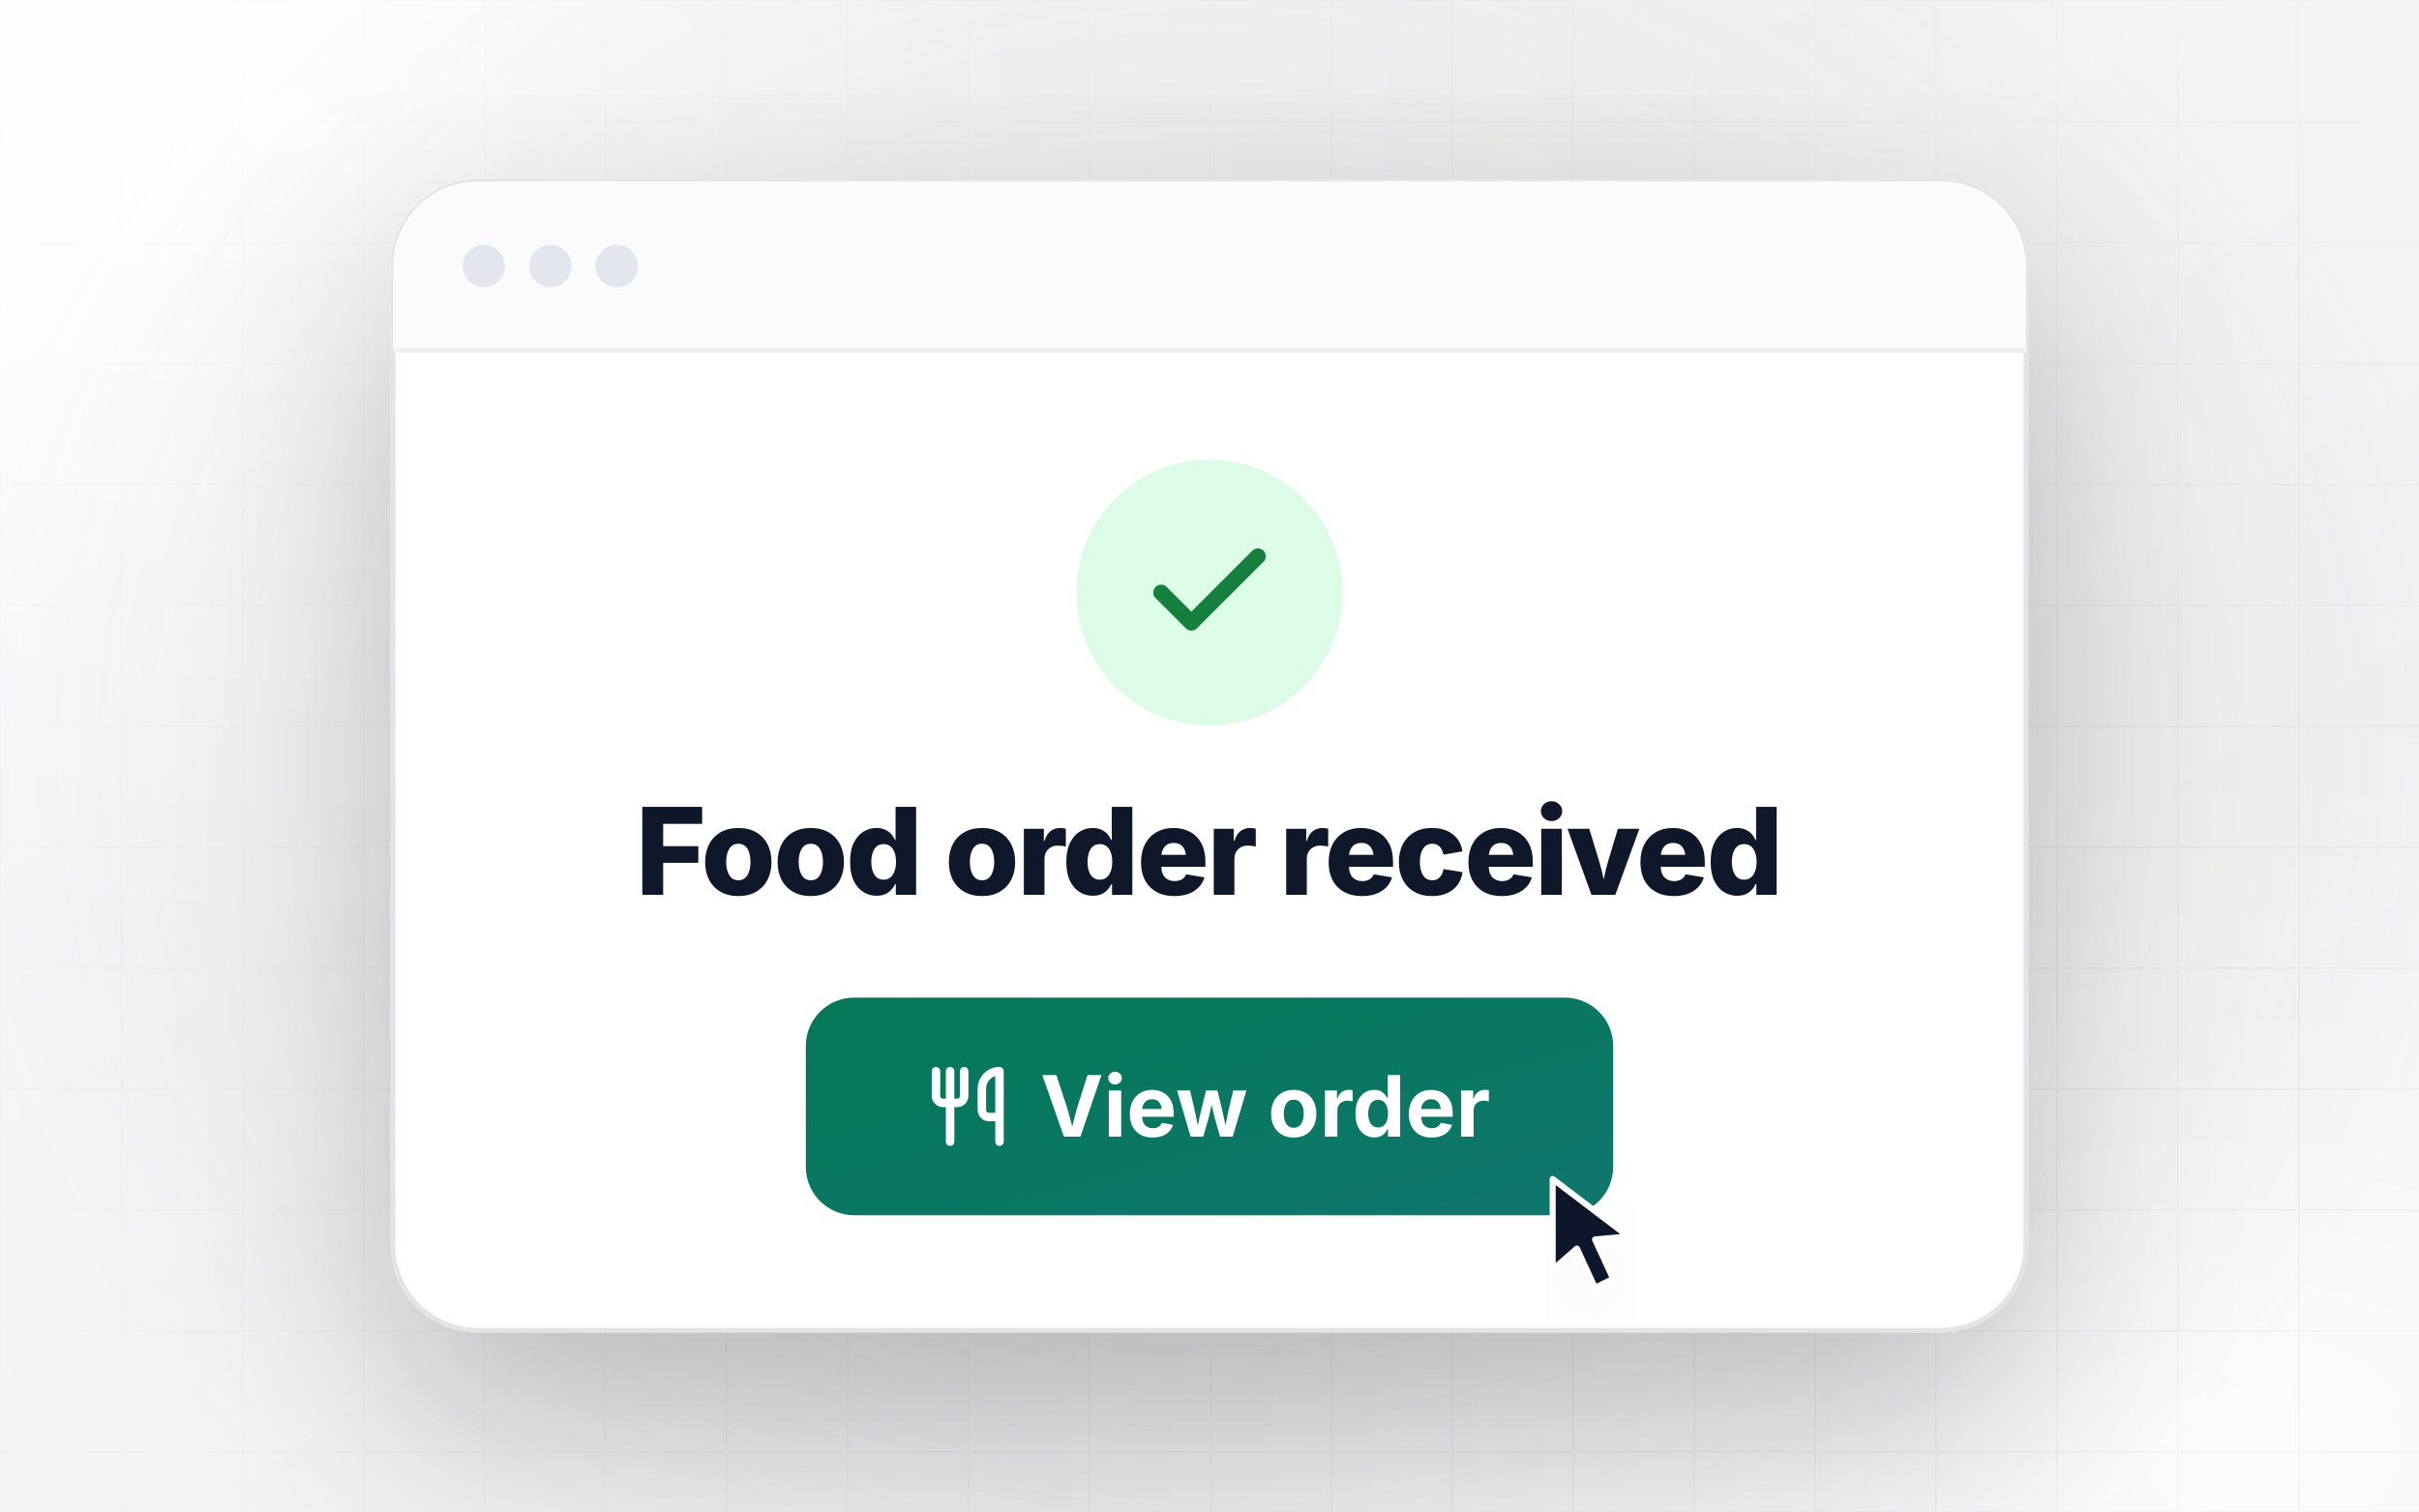
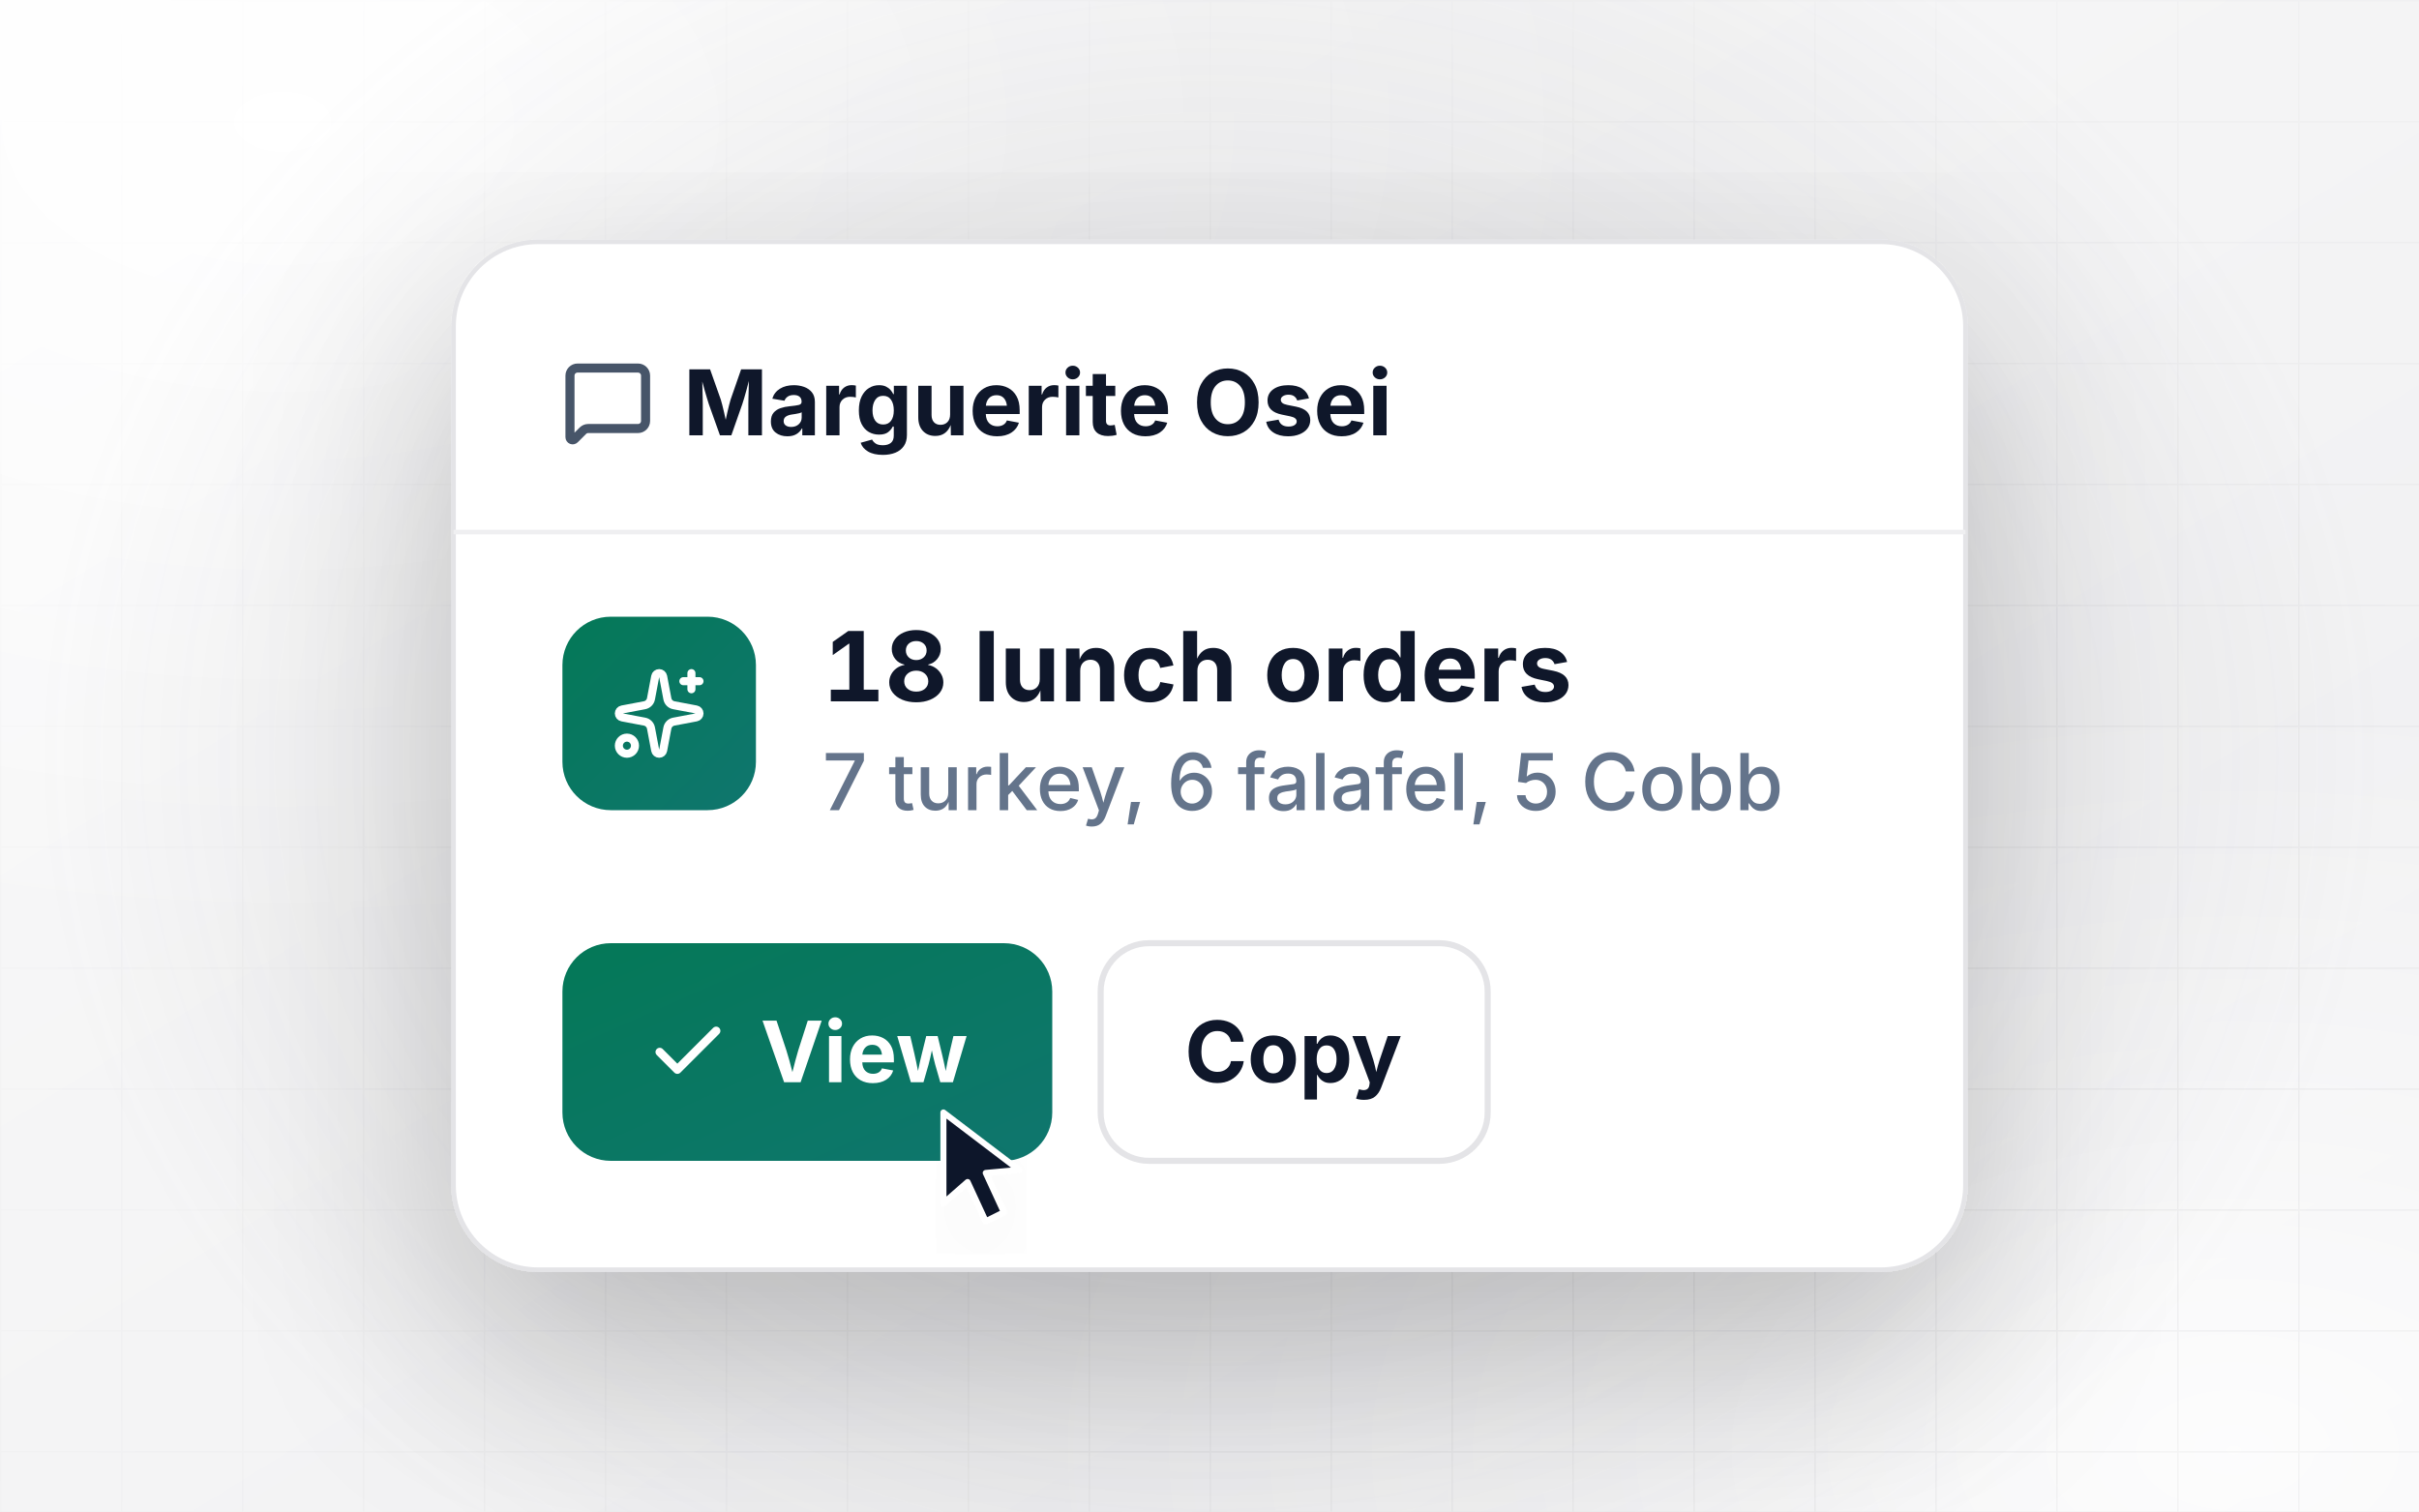
<svg xmlns="http://www.w3.org/2000/svg" xmlns:xlink="http://www.w3.org/1999/xlink" viewBox="0 0 800 500" width="800" height="500" role="img">
  <defs>
    <linearGradient id="bg" x1="0" y1="0" x2="1" y2="1">
      <stop offset="0" stop-color="#FAFAFA" />
      <stop offset="1" stop-color="#EEEEF0" />
    </linearGradient>
    <radialGradient id="glowA" cx="0.12" cy="0.08" r="0.55">
      <stop offset="0" stop-color="#FFFFFF" stop-opacity="0.95" />
      <stop offset="1" stop-color="#FFFFFF" stop-opacity="0" />
    </radialGradient>
    <radialGradient id="glowB" cx="0.92" cy="0.96" r="0.5">
      <stop offset="0" stop-color="#FFFFFF" stop-opacity="0.85" />
      <stop offset="1" stop-color="#FFFFFF" stop-opacity="0" />
    </radialGradient>
    <linearGradient id="gAcc" x1="0" y1="0" x2="1" y2="1">
      <stop offset="0" stop-color="#047857" />
      <stop offset="1" stop-color="#0F766E" />
    </linearGradient>
    <linearGradient id="gStroke" x1="0" y1="0" x2="1" y2="0">
      <stop offset="0" stop-color="#6EE7B7" />
      <stop offset="1" stop-color="#5EEAD4" />
    </linearGradient>
    <pattern id="grid" width="40" height="40" patternUnits="userSpaceOnUse">
      <path d="M40 0H0V40" fill="none" stroke="#52525B" stroke-opacity="0.07" stroke-width="1" />
    </pattern>
    <radialGradient id="fade" cx="0.5" cy="0.45" r="0.65">
      <stop offset="0" stop-color="#fff" stop-opacity="1" />
      <stop offset="1" stop-color="#fff" stop-opacity="0" />
    </radialGradient>
    <mask id="gridMask">
      <rect width="1200" height="800" fill="url(#fade)" />
    </mask>
    <filter id="e1" x="-10%" y="-10%" width="120%" height="140%">
      <feDropShadow dx="0" dy="1" stdDeviation="1.2" flood-color="#0F172A" flood-opacity="0.07" />
      <feDropShadow dx="0" dy="12" stdDeviation="18" flood-color="#18181B" flood-opacity="0.08" />
    </filter>
    <filter id="e2" x="-15%" y="-15%" width="130%" height="160%">
      <feDropShadow dx="0" dy="2" stdDeviation="3" flood-color="#0F172A" flood-opacity="0.10" />
      <feDropShadow dx="0" dy="28" stdDeviation="34" flood-color="#18181B" flood-opacity="0.20" />
    </filter>
    <radialGradient id="spot" cx="0.5" cy="0.5" r="0.5">
      <stop offset="0" stop-color="#71717A" stop-opacity="0.24" />
      <stop offset="1" stop-color="#71717A" stop-opacity="0" />
    </radialGradient>
-     <path id="g800_F" d="M116 0V1490H1129V1202H469V824H1064V542H469V0Z" />
-     <path id="g800_o" d="M634 -21Q459 -21 333.0 51.5Q207 124 139.5 253.5Q72 383 72 555Q72 727 139.5 857.0Q207 987 333.0 1059.5Q459 1132 634 1132Q809 1132 934.5 1059.5Q1060 987 1127.5 857.0Q1195 727 1195 555Q1195 383 1127.5 253.5Q1060 124 934.5 51.5Q809 -21 634 -21ZM634 246Q734 246 787.0 331.5Q840 417 840 557Q840 697 787.0 781.0Q734 865 634 865Q534 865 481.0 781.0Q428 697 428 557Q428 417 481.0 331.5Q534 246 634 246Z" />
-     <path id="g800_d" d="M520 -16Q396 -16 294.0 48.5Q192 113 132.0 240.5Q72 368 72 558Q72 754 134.5 881.0Q197 1008 298.5 1070.0Q400 1132 517 1132Q606 1132 669.0 1101.5Q732 1071 772.5 1023.5Q813 976 834 926H842V1490H1190V0H846V181H834Q801 105 724.5 44.5Q648 -16 520 -16ZM639 256Q738 256 794.0 338.5Q850 421 850 558Q850 697 794.5 778.0Q739 859 639 859Q538 859 484.5 776.5Q431 694 431 558Q431 422 484.5 339.0Q538 256 639 256Z" />
-     <path id="g800_r" d="M115 0V1118H454V914H466Q496 1024 565.5 1078.0Q635 1132 727 1132Q778 1132 826 1120V816Q801 825 760.5 829.5Q720 834 688 834Q591 834 527.5 772.0Q464 710 464 610V0Z" />
-     <path id="g800_e" d="M636 -21Q373 -21 222.5 132.5Q72 286 72 555Q72 727 139.5 857.0Q207 987 331.0 1059.5Q455 1132 623 1132Q780 1132 901.5 1066.5Q1023 1001 1092.5 873.5Q1162 746 1162 562V474H415Q420 353 481.5 292.5Q543 232 642 232Q712 232 763.0 261.5Q814 291 835 347L1146 296Q1104 151 971.5 65.0Q839 -21 636 -21ZM417 677H831Q821 772 769.0 825.5Q717 879 626 879Q534 879 480.5 824.5Q427 770 417 677Z" />
-     <path id="g800_c" d="M634 -21Q459 -21 333.0 51.5Q207 124 139.5 253.5Q72 383 72 555Q72 727 139.5 857.0Q207 987 333.0 1059.5Q459 1132 634 1132Q848 1132 985.5 1025.0Q1123 918 1149 735L827 681Q810 769 762.5 817.0Q715 865 638 865Q538 865 483.0 783.5Q428 702 428 557Q428 413 483.0 329.5Q538 246 638 246Q715 246 763.5 296.0Q812 346 828 436L1150 384Q1124 196 987.0 87.5Q850 -21 634 -21Z" />
-     <path id="g800_i" d="M115 0V1118H464V0ZM289 1249Q215 1249 162.0 1298.0Q109 1347 109 1417Q109 1487 162.0 1536.0Q215 1585 289 1585Q364 1585 417.0 1536.0Q470 1487 470 1417Q470 1347 417.0 1298.0Q364 1249 289 1249Z" />
-     <path id="g800_v" d="M427 0 22 1118H390L557 571Q580 496 598.5 419.0Q617 342 635 261Q651 342 669.0 418.5Q687 495 710 571L874 1118H1238L831 0Z" />
+     <path id="g700_M" d="M135 0V1490H603L845 806Q860 759 879.0 683.0Q898 607 918.5 519.5Q939 432 956 351Q973 431 993.0 518.5Q1013 606 1032.0 682.0Q1051 758 1066 806L1304 1490H1774V0H1467V703Q1467 759 1469.5 846.0Q1472 933 1474.5 1033.0Q1477 1133 1478 1227Q1453 1127 1425.5 1026.0Q1398 925 1373.0 840.5Q1348 756 1330 703L1083 0H826L575 703Q558 754 533.5 836.0Q509 918 481.0 1016.5Q453 1115 427 1215Q429 1125 431.5 1027.5Q434 930 436.0 844.5Q438 759 438 703V0Z" />
+     <path id="g700_a" d="M440 -22Q280 -22 174.0 62.5Q68 147 68 313Q68 438 128.0 509.0Q188 580 284.0 613.0Q380 646 490 656Q634 670 697.5 685.5Q761 701 761 756V761Q761 832 715.5 871.0Q670 910 586 910Q499 910 446.0 872.5Q393 835 375 781L100 827Q143 972 271.5 1052.0Q400 1132 587 1132Q707 1132 815.5 1094.0Q924 1056 992.5 972.5Q1061 889 1061 753V0H777V155H767Q726 77 645.0 27.5Q564 -22 440 -22ZM525 189Q630 189 696.5 250.0Q763 311 763 400V521Q745 508 704.5 498.5Q664 489 619.0 481.5Q574 474 541 470Q458 458 407.0 423.0Q356 388 356 321Q356 256 403.5 222.5Q451 189 525 189Z" />
+     <path id="g700_r" d="M128 0V1118H418V923H430Q461 1026 533.5 1079.5Q606 1133 700 1133Q751 1133 797 1123V855Q777 861 738.5 865.5Q700 870 667 870Q563 870 495.5 805.0Q428 740 428 636V0Z" />
+     <path id="g700_g" d="M625 -442Q415 -442 287.0 -365.0Q159 -288 122 -168L380 -96Q401 -143 457.5 -183.5Q514 -224 623 -224Q737 -224 803.0 -171.5Q869 -119 869 -8V198H846Q815 130 743.5 73.0Q672 16 536 16Q410 16 307.0 75.0Q204 134 142.5 255.0Q81 376 81 561Q81 750 143.5 877.0Q206 1004 309.5 1068.0Q413 1132 537 1132Q631 1132 695.0 1100.0Q759 1068 798.5 1021.0Q838 974 858 930H871V1118H1166V9Q1166 -142 1096.5 -242.5Q1027 -343 904.5 -392.5Q782 -442 625 -442ZM630 244Q745 244 807.5 328.5Q870 413 870 563Q870 712 808.0 802.0Q746 892 630 892Q512 892 450.5 799.5Q389 707 389 563Q389 416 451.0 330.0Q513 244 630 244Z" />
+     <path id="g700_u" d="M513 -14Q339 -14 233.5 98.0Q128 210 128 407V1118H428V459Q428 355 482.0 296.0Q536 237 630 237Q726 237 786.5 298.5Q847 360 847 471V1118H1148V0H864L860 232Q813 113 726.5 49.5Q640 -14 513 -14Z" />
+     <path id="g700_e" d="M633 -22Q462 -22 338.0 48.0Q214 118 147.5 247.0Q81 376 81 553Q81 726 147.5 856.0Q214 986 334.5 1059.0Q455 1132 618 1132Q764 1132 883.0 1070.0Q1002 1008 1072.5 882.0Q1143 756 1143 565V481H378Q383 344 454.0 274.0Q525 204 638 204Q717 204 773.5 237.5Q830 271 854 336L1126 285Q1085 146 956.5 62.0Q828 -22 633 -22ZM380 669H854Q843 778 784.0 842.0Q725 906 621 906Q513 906 451.0 839.5Q389 773 380 669Z" />
+     <path id="g700_i" d="M128 0V1118H428V0ZM278 1264Q210 1264 162.0 1309.0Q114 1354 114 1418Q114 1482 162.0 1527.0Q210 1572 278 1572Q346 1572 394.5 1527.0Q443 1482 443 1418Q443 1354 394.5 1309.0Q346 1264 278 1264Z" />
+     <path id="g700_t" d="M683 1118V889H474V327Q474 223 576 223Q593 223 623.5 227.5Q654 232 671 236L714 11Q664 -4 614.5 -10.0Q565 -16 520 -16Q352 -16 263.0 65.5Q174 147 174 301V889H20V1118H174V1384H474V1118Z" />
+     <path id="g700_O" d="M789 -20Q592 -20 434.5 70.0Q277 160 185.5 331.0Q94 502 94 744Q94 987 185.5 1158.5Q277 1330 434.5 1420.0Q592 1510 789 1510Q987 1510 1144.0 1420.0Q1301 1330 1392.5 1158.5Q1484 987 1484 744Q1484 501 1392.5 330.5Q1301 160 1144.0 70.0Q987 -20 789 -20ZM789 251Q963 251 1068.5 377.5Q1174 504 1174 744Q1174 985 1068.5 1112.0Q963 1239 789 1239Q616 1239 510.0 1111.5Q404 984 404 744Q404 505 510.0 378.0Q616 251 789 251Z" />
+     <path id="g700_s" d="M572 -22Q370 -22 238.5 64.0Q107 150 78 306L357 354Q400 198 581 198Q667 198 716.5 230.5Q766 263 766 313Q766 398 622 428L429 468Q107 534 107 785Q107 946 236.0 1039.0Q365 1132 577 1132Q776 1132 894.0 1051.0Q1012 970 1043 834L777 787Q759 844 711.0 880.5Q663 917 581 917Q507 917 457.0 885.5Q407 854 407 804Q407 762 439.5 732.5Q472 703 551 687L752 647Q1072 582 1072 345Q1072 235 1008.0 152.5Q944 70 831.0 24.0Q718 -22 572 -22Z" />
+     <path id="g700_one_tf" d="M177 0V247H569V1221H559L218 980V1259L547 1490H874V247H1184V0Z" />
+     <path id="g700_eight_tf" d="M661 -20Q494 -20 365.0 34.5Q236 89 162.5 184.0Q89 279 89 400Q89 493 131.0 571.5Q173 650 246.0 702.5Q319 755 410 770V779Q291 804 217.0 896.0Q143 988 143 1110Q143 1225 210.0 1315.5Q277 1406 394.0 1458.0Q511 1510 661 1510Q810 1510 927.5 1458.0Q1045 1406 1112.5 1315.5Q1180 1225 1180 1110Q1180 988 1105.0 896.0Q1030 804 914 779V770Q1003 755 1075.5 702.5Q1148 650 1191.5 571.5Q1235 493 1235 400Q1235 279 1161.0 184.0Q1087 89 957.5 34.5Q828 -20 661 -20ZM661 206Q775 206 845.5 266.5Q916 327 916 424Q916 523 843.5 586.5Q771 650 661 650Q550 650 478.0 586.5Q406 523 406 424Q406 328 476.0 267.0Q546 206 661 206ZM661 874Q756 874 818.5 931.0Q881 988 881 1077Q881 1166 819.5 1221.5Q758 1277 661 1277Q564 1277 502.5 1222.0Q441 1167 441 1077Q441 988 503.0 931.0Q565 874 661 874Z" />
+     <path id="g700_l" d="M428 1490V0H128V1490Z" />
+     <path id="g700_n" d="M428 647V0H128V1118H411L415 887Q462 1004 548.0 1068.0Q634 1132 763 1132Q937 1132 1042.0 1020.0Q1147 908 1147 711V0H847V659Q847 763 793.5 822.0Q740 881 645 881Q549 881 488.5 819.5Q428 758 428 647Z" />
+     <path id="g700_c" d="M628 -22Q459 -22 336.5 50.5Q214 123 147.5 252.5Q81 382 81 554Q81 727 147.5 857.0Q214 987 336.5 1059.5Q459 1132 628 1132Q827 1132 960.0 1032.5Q1093 933 1125 760L846 708Q827 795 772.5 845.5Q718 896 631 896Q511 896 449.0 801.5Q387 707 387 555Q387 405 449.0 309.5Q511 214 631 214Q718 214 774.0 266.5Q830 319 848 409L1127 358Q1095 181 962.0 79.5Q829 -22 628 -22Z" />
+     <path id="g700_h" d="M428 647V0H128V1490H422V904Q471 1013 555.0 1072.5Q639 1132 763 1132Q937 1132 1042.5 1020.0Q1148 908 1148 711V0H847V659Q847 763 793.5 822.0Q740 881 645 881Q549 881 488.5 819.5Q428 758 428 647Z" />
+     <path id="g700_o" d="M628 -22Q460 -22 337.0 50.5Q214 123 147.5 252.5Q81 382 81 554Q81 727 147.5 857.0Q214 987 337.0 1059.5Q460 1132 628 1132Q796 1132 919.0 1059.5Q1042 987 1108.5 857.0Q1175 727 1175 554Q1175 382 1108.5 252.5Q1042 123 919.0 50.5Q796 -22 628 -22ZM628 214Q748 214 809.0 311.0Q870 408 870 555Q870 703 809.0 799.5Q748 896 628 896Q508 896 447.5 799.5Q387 703 387 555Q387 408 447.5 311.0Q508 214 628 214Z" />
+     <path id="g700_d" d="M537 -19Q408 -19 305.0 47.5Q202 114 141.5 242.5Q81 371 81 557Q81 748 143.0 876.0Q205 1004 308.0 1068.0Q411 1132 535 1132Q630 1132 693.0 1100.0Q756 1068 794.5 1021.0Q833 974 853 930H863V1490H1163V0H868V179H853Q832 134 793.0 88.5Q754 43 691.0 12.0Q628 -19 537 -19ZM629 222Q743 222 806.0 314.0Q869 406 869 558Q869 710 806.5 801.0Q744 892 629 892Q511 892 450.0 798.5Q389 705 389 558Q389 410 450.5 316.0Q512 222 629 222Z" />
+     <path id="g500_seven" d="M192 0 840 1283V1295H90V1490H1079V1287L431 0Z" />
+     <path id="g500_t" d="M626 1118V939H403V302Q403 235 431.5 203.5Q460 172 525 172Q543 172 570.5 176.0Q598 180 618 184L657 8Q622 -4 581.5 -9.5Q541 -15 503 -15Q351 -15 267.0 63.5Q183 142 183 284V939H20V1118H183V1384H403V1118Z" />
+     <path id="g500_u" d="M529 -14Q358 -14 253.0 93.5Q148 201 148 408V1118H368V435Q368 314 431.5 246.0Q495 178 604 178Q716 178 790.0 250.5Q864 323 864 456V1118H1085V0H874L873 217Q820 95 732.5 40.5Q645 -14 529 -14Z" />
+     <path id="g500_r" d="M148 0V1118H361V938H373Q403 1029 480.5 1081.5Q558 1134 656 1134Q677 1134 704.5 1132.0Q732 1130 749 1128V918Q737 921 703.0 925.5Q669 930 634 930Q519 930 443.5 859.5Q368 789 368 679V0Z" />
+     <path id="g500_k" d="M148 0V1490H368V646H388L829 1118H1093L643 636L1124 0H852L475 501L368 394V0Z" />
+     <path id="g500_e" d="M630 -23Q465 -23 345.0 48.0Q225 119 160.5 248.0Q96 377 96 551Q96 723 159.5 854.0Q223 985 339.0 1058.5Q455 1132 611 1132Q738 1132 852.5 1075.5Q967 1019 1038.5 895.5Q1110 772 1110 570V492H317Q323 330 409.0 244.5Q495 159 632 159Q724 159 790.5 199.0Q857 239 886 317L1093 268Q1053 137 931.0 57.0Q809 -23 630 -23ZM318 656H892Q880 788 809.5 869.0Q739 950 612 950Q480 950 403.5 863.5Q327 777 318 656Z" />
+     <path id="g500_y" d="M133 -402 187 -223 212 -229Q297 -252 356.5 -223.5Q416 -195 447 -87L471 -5L46 1118H284L505 483Q530 409 549.0 337.0Q568 265 586 193Q605 265 625.0 337.5Q645 410 671 483L896 1118H1132L646 -155Q595 -289 508.5 -357.5Q422 -426 287 -426Q235 -426 194.5 -418.5Q154 -411 133 -402Z" />
+     <path id="g500_comma" d="M125 -371 213 214H450L285 -371Z" />
+     <path id="g500_six" d="M659 -20Q559 -20 461.5 15.5Q364 51 285.5 132.5Q207 214 160.0 352.0Q113 490 113 695Q113 953 181.5 1135.5Q250 1318 377.0 1414.0Q504 1510 678 1510Q810 1510 913.5 1457.5Q1017 1405 1082.0 1313.0Q1147 1221 1164 1102H940Q918 1193 851.5 1251.5Q785 1310 678 1310Q514 1310 423.5 1168.5Q333 1027 333 774H344Q401 869 498.0 922.5Q595 976 713 976Q842 976 947.5 913.0Q1053 850 1115.5 739.5Q1178 629 1178 487Q1178 344 1113.0 229.0Q1048 114 931.5 47.0Q815 -20 659 -20ZM658 172Q742 172 809.5 213.5Q877 255 916.5 326.0Q956 397 956 484Q956 570 918.0 639.5Q880 709 813.5 750.0Q747 791 662 791Q577 791 509.0 748.0Q441 705 401.0 635.0Q361 565 361 482Q361 399 399.5 328.5Q438 258 505.0 215.0Q572 172 658 172Z" />
+     <path id="g500_f" d="M702 1118V939H452V0H232V939H20V1118H232V1246Q232 1350 278.5 1420.0Q325 1490 400.5 1525.0Q476 1560 565 1560Q631 1560 678.5 1549.5Q726 1539 749 1530L698 1352Q682 1356 658.0 1362.0Q634 1368 600 1368Q521 1368 486.5 1329.0Q452 1290 452 1216V1118Z" />
+     <path id="g500_a" d="M461 -25Q354 -25 268.5 14.5Q183 54 133.0 130.0Q83 206 83 316Q83 411 120.0 472.5Q157 534 219.0 569.5Q281 605 357.5 623.0Q434 641 513 650Q661 667 728.0 679.5Q795 692 795 751V757Q795 850 740.5 901.5Q686 953 581 953Q471 953 408.0 905.0Q345 857 322 800L115 854Q153 954 224.0 1015.0Q295 1076 386.5 1104.0Q478 1132 578 1132Q645 1132 721.0 1116.0Q797 1100 864.0 1058.5Q931 1017 973.0 940.0Q1015 863 1015 742V0H802V153H791Q758 87 677.5 31.0Q597 -25 461 -25ZM510 152Q599 152 663.0 187.5Q727 223 761.5 280.0Q796 337 796 403V546Q780 530 727.5 518.5Q675 507 617.0 499.0Q559 491 525 487Q432 474 365.5 436.5Q299 399 299 313Q299 233 358.5 192.5Q418 152 510 152Z" />
+     <path id="g500_l" d="M368 1490V0H148V1490Z" />
+     <path id="g500_five" d="M607 -20Q468 -20 359.0 33.0Q250 86 185.5 179.0Q121 272 116 390H338Q346 294 423.0 233.0Q500 172 607 172Q734 172 816.5 258.0Q899 344 899 478Q899 568 860.0 639.0Q821 710 753.0 750.5Q685 791 597 791Q529 791 461.0 767.5Q393 744 352 707L142 737L225 1490H1048V1295H416L369 879H377Q421 923 493.5 950.5Q566 978 650 978Q786 978 892.5 914.0Q999 850 1060.5 738.0Q1122 626 1122 482Q1122 337 1056.0 223.5Q990 110 873.5 45.0Q757 -20 607 -20Z" />
+     <path id="g500_C" d="M784 -20Q590 -20 438.5 72.0Q287 164 200.0 335.0Q113 506 113 744Q113 983 200.5 1154.5Q288 1326 439.5 1418.0Q591 1510 784 1510Q941 1510 1071.0 1450.5Q1201 1391 1287.0 1278.5Q1373 1166 1398 1008H1169Q1141 1150 1033.5 1226.0Q926 1302 786 1302Q658 1302 557.0 1237.5Q456 1173 397.5 1048.5Q339 924 339 744Q339 563 397.5 439.0Q456 315 557.0 251.5Q658 188 786 188Q926 188 1033.5 264.5Q1141 341 1169 483H1399Q1376 335 1292.5 222.0Q1209 109 1078.5 44.5Q948 -20 784 -20Z" />
+     <path id="g500_o" d="M618 -23Q461 -23 343.5 49.0Q226 121 161.0 250.5Q96 380 96 553Q96 727 161.0 857.5Q226 988 343.5 1060.0Q461 1132 618 1132Q776 1132 893.5 1060.0Q1011 988 1076.0 857.5Q1141 727 1141 553Q1141 380 1076.0 250.5Q1011 121 893.5 49.0Q776 -23 618 -23ZM618 163Q720 163 786.5 216.5Q853 270 885.5 358.5Q918 447 918 553Q918 660 885.5 749.5Q853 839 786.5 892.5Q720 946 618 946Q517 946 451.0 892.5Q385 839 352.5 749.5Q320 660 320 553Q320 447 352.5 358.5Q385 270 451.0 216.5Q517 163 618 163Z" />
+     <path id="g500_b" d="M703 -22Q601 -22 537.0 12.5Q473 47 436.5 93.0Q400 139 380 175H362V0H148V1490H368V936H380Q399 970 434.5 1016.5Q470 1063 534.0 1097.5Q598 1132 703 1132Q837 1132 942.5 1064.0Q1048 996 1109.0 867.0Q1170 738 1170 556Q1170 376 1110.0 246.0Q1050 116 944.5 47.0Q839 -22 703 -22ZM654 165Q750 165 814.5 217.0Q879 269 912.0 358.0Q945 447 945 558Q945 668 912.5 755.5Q880 843 815.5 894.0Q751 945 654 945Q512 945 438.0 838.5Q364 732 364 558Q364 383 439.0 274.0Q514 165 654 165Z" />
    <path id="g700_V" d="M571 0 49 1490H388L626 771Q662 659 698.0 528.0Q734 397 772 246Q810 398 844.5 528.0Q879 658 913 771L1143 1490H1480L970 0Z" />
-     <path id="g700_i" d="M128 0V1118H428V0ZM278 1264Q210 1264 162.0 1309.0Q114 1354 114 1418Q114 1482 162.0 1527.0Q210 1572 278 1572Q346 1572 394.5 1527.0Q443 1482 443 1418Q443 1354 394.5 1309.0Q346 1264 278 1264Z" />
-     <path id="g700_e" d="M633 -22Q462 -22 338.0 48.0Q214 118 147.5 247.0Q81 376 81 553Q81 726 147.5 856.0Q214 986 334.5 1059.0Q455 1132 618 1132Q764 1132 883.0 1070.0Q1002 1008 1072.5 882.0Q1143 756 1143 565V481H378Q383 344 454.0 274.0Q525 204 638 204Q717 204 773.5 237.5Q830 271 854 336L1126 285Q1085 146 956.5 62.0Q828 -22 633 -22ZM380 669H854Q843 778 784.0 842.0Q725 906 621 906Q513 906 451.0 839.5Q389 773 380 669Z" />
    <path id="g700_w" d="M361 0 31 1118H346L443 705Q463 612 487.0 505.0Q511 398 534 273Q557 395 582.5 502.5Q608 610 631 705L733 1118H1009L1109 705Q1130 610 1155.5 503.0Q1181 396 1205 272Q1226 396 1249.0 503.0Q1272 610 1294 705L1391 1118H1710L1378 0H1073L949 431Q928 503 908.5 593.0Q889 683 869 771Q850 683 830.0 592.5Q810 502 790 431L666 0Z" />
-     <path id="g700_o" d="M628 -22Q460 -22 337.0 50.5Q214 123 147.5 252.5Q81 382 81 554Q81 727 147.5 857.0Q214 987 337.0 1059.5Q460 1132 628 1132Q796 1132 919.0 1059.5Q1042 987 1108.5 857.0Q1175 727 1175 554Q1175 382 1108.5 252.5Q1042 123 919.0 50.5Q796 -22 628 -22ZM628 214Q748 214 809.0 311.0Q870 408 870 555Q870 703 809.0 799.5Q748 896 628 896Q508 896 447.5 799.5Q387 703 387 555Q387 408 447.5 311.0Q508 214 628 214Z" />
-     <path id="g700_r" d="M128 0V1118H418V923H430Q461 1026 533.5 1079.5Q606 1133 700 1133Q751 1133 797 1123V855Q777 861 738.5 865.5Q700 870 667 870Q563 870 495.5 805.0Q428 740 428 636V0Z" />
-     <path id="g700_d" d="M537 -19Q408 -19 305.0 47.5Q202 114 141.5 242.5Q81 371 81 557Q81 748 143.0 876.0Q205 1004 308.0 1068.0Q411 1132 535 1132Q630 1132 693.0 1100.0Q756 1068 794.5 1021.0Q833 974 853 930H863V1490H1163V0H868V179H853Q832 134 793.0 88.5Q754 43 691.0 12.0Q628 -19 537 -19ZM629 222Q743 222 806.0 314.0Q869 406 869 558Q869 710 806.5 801.0Q744 892 629 892Q511 892 450.0 798.5Q389 705 389 558Q389 410 450.5 316.0Q512 222 629 222Z" />
+     <path id="g700_C" d="M786 -20Q587 -20 431.0 70.0Q275 160 184.5 331.0Q94 502 94 744Q94 987 185.0 1158.5Q276 1330 433.0 1420.0Q590 1510 786 1510Q955 1510 1092.0 1447.5Q1229 1385 1317.0 1266.5Q1405 1148 1427 981H1118Q1097 1102 1008.5 1170.5Q920 1239 792 1239Q618 1239 511.0 1110.0Q404 981 404 744Q404 502 511.5 376.5Q619 251 791 251Q918 251 1007.5 319.5Q1097 388 1119 510H1428Q1411 371 1330.0 250.5Q1249 130 1111.5 55.0Q974 -20 786 -20Z" />
+     <path id="g700_p" d="M128 -418V1118H423V930H437Q457 974 495.5 1021.0Q534 1068 597.5 1100.0Q661 1132 756 1132Q880 1132 983.0 1068.0Q1086 1004 1147.5 876.0Q1209 748 1209 557Q1209 371 1149.0 242.5Q1089 114 986.0 47.5Q883 -19 754 -19Q663 -19 600.0 12.0Q537 43 497.5 88.5Q458 134 437 179H428V-418ZM662 222Q779 222 840.5 316.0Q902 410 902 558Q902 705 841.0 798.5Q780 892 662 892Q546 892 483.5 801.0Q421 710 421 558Q421 406 484.0 314.0Q547 222 662 222Z" />
+     <path id="g700_y" d="M120 -396 189 -170 226 -179Q317 -204 375.0 -175.5Q433 -147 443 -63L451 -3L31 1118H350L538 538Q561 465 577.0 392.5Q593 320 609 246Q627 321 646.5 393.5Q666 466 690 538L886 1118H1201L726 -132Q675 -267 579.5 -346.5Q484 -426 316 -426Q256 -426 204.0 -417.5Q152 -409 120 -396Z" />
  </defs>
  <style>
.pulse{transform-box:fill-box;transform-origin:center;animation:pulse 2.4s cubic-bezier(.2,.7,.3,1) infinite}
@keyframes pulse{0%{transform:scale(1);opacity:.30}75%{transform:scale(2.1);opacity:0}100%{transform:scale(2.1);opacity:0}}
.caret{animation:blink 1.1s steps(1) infinite}
@keyframes blink{0%,55%{opacity:1}56%,100%{opacity:0}}
.press{transform-box:fill-box;transform-origin:0 0;animation:press 3.2s ease-in-out infinite}
@keyframes press{0%,58%,100%{transform:translate(0,0) scale(1)}66%{transform:translate(1.5px,2px) scale(.9)}74%{transform:translate(0,0) scale(1)}}
.ripple{transform-box:fill-box;transform-origin:center;opacity:0;animation:ripple 3.2s ease-out infinite}
@keyframes ripple{0%,62%{opacity:0;transform:scale(.4)}68%{opacity:.5}100%{opacity:0;transform:scale(2.4)}}
.sweep{animation:sweep 4.8s cubic-bezier(.45,0,.2,1) infinite}
@keyframes sweep{0%{transform:translateY(-470px);opacity:0}8%{opacity:1}72%{transform:translateY(0);opacity:1}100%{transform:translateY(0);opacity:1}}
.ring{transform-box:fill-box;transform-origin:50% 12%;animation:ring 4s ease-in-out infinite}
@keyframes ring{0%,70%,100%{transform:rotate(0)}74%{transform:rotate(14deg)}78%{transform:rotate(-12deg)}82%{transform:rotate(8deg)}86%{transform:rotate(-4deg)}90%{transform:rotate(0)}}
.glow{animation:glow 2.6s ease-in-out infinite}
@keyframes glow{0%,100%{opacity:1}50%{opacity:.45}}
.float{animation:float 6s ease-in-out infinite}
@keyframes float{0%,100%{transform:translateY(0)}50%{transform:translateY(-6px)}}
@media (prefers-reduced-motion: reduce){*{animation:none!important}}
</style>
  <rect width="800" height="500" fill="url(#bg)" />
  <rect width="800" height="500" fill="url(#glowA)" />
  <rect width="800" height="500" fill="url(#glowB)" />
  <rect width="800" height="500" fill="url(#grid)" mask="url(#gridMask)" />
-   <ellipse cx="400.0" cy="250.0" rx="421.2" ry="361.0" fill="url(#spot)" />
-   <rect x="130" y="60" width="540" height="380" rx="28" fill="#fff" stroke="#E4E4E7" stroke-width="1.5" filter="url(#e2)" />
-   <path d="M130 116 V88 a28 28 0 0 1 28 -28 H642 a28 28 0 0 1 28 28 V116 Z" fill="#FBFBFD" />
-   <line x1="130" y1="116" x2="670" y2="116" stroke="#EFEFF1" stroke-width="1.5" />
-   <circle cx="160" cy="88" r="7" fill="#E3E6EE" />
-   <circle cx="182" cy="88" r="7" fill="#E3E6EE" />
-   <circle cx="204" cy="88" r="7" fill="#E3E6EE" />
-   <circle cx="400.0" cy="196" r="44" fill="#DCFCE7" />
-   <g transform="translate(376.0 172) scale(2)" fill="none" stroke="#15803D" stroke-width="2.6" stroke-linecap="round" stroke-linejoin="round">
+   <ellipse cx="400.0" cy="250.0" rx="390.0" ry="323.0" fill="url(#spot)" />
+   <rect x="150" y="80" width="500" height="340" rx="28" fill="#fff" stroke="#E4E4E7" stroke-width="1.5" filter="url(#e2)" />
+   <g transform="translate(186 118) scale(1.25)" fill="none" stroke="#475569" stroke-width="2.4" stroke-linecap="round" stroke-linejoin="round">
+     <path d="M22 17a2 2 0 0 1-2 2H6.828a2 2 0 0 0-1.414.586l-2.202 2.202A.71.71 0 0 1 2 21.286V5a2 2 0 0 1 2-2h16a2 2 0 0 1 2 2z" />
+   </g>
+   <g>
+     <use href="#g700_M" xlink:href="#g700_M" transform="translate(226.00 144.00) scale(0.01465 -0.01465)" fill="#0F172A" />
+     <use href="#g700_a" xlink:href="#g700_a" transform="translate(253.95 144.00) scale(0.01465 -0.01465)" fill="#0F172A" />
+     <use href="#g700_r" xlink:href="#g700_r" transform="translate(271.37 144.00) scale(0.01465 -0.01465)" fill="#0F172A" />
+     <use href="#g700_g" xlink:href="#g700_g" transform="translate(282.85 144.00) scale(0.01465 -0.01465)" fill="#0F172A" />
+     <use href="#g700_u" xlink:href="#g700_u" transform="translate(301.81 144.00) scale(0.01465 -0.01465)" fill="#0F172A" />
+     <use href="#g700_e" xlink:href="#g700_e" transform="translate(320.48 144.00) scale(0.01465 -0.01465)" fill="#0F172A" />
+     <use href="#g700_r" xlink:href="#g700_r" transform="translate(338.35 144.00) scale(0.01465 -0.01465)" fill="#0F172A" />
+     <use href="#g700_i" xlink:href="#g700_i" transform="translate(350.70 144.00) scale(0.01465 -0.01465)" fill="#0F172A" />
+     <use href="#g700_t" xlink:href="#g700_t" transform="translate(358.83 144.00) scale(0.01465 -0.01465)" fill="#0F172A" />
+     <use href="#g700_e" xlink:href="#g700_e" transform="translate(369.53 144.00) scale(0.01465 -0.01465)" fill="#0F172A" />
+     <use href="#g700_O" xlink:href="#g700_O" transform="translate(394.50 144.00) scale(0.01465 -0.01465)" fill="#0F172A" />
+     <use href="#g700_s" xlink:href="#g700_s" transform="translate(417.62 144.00) scale(0.01465 -0.01465)" fill="#0F172A" />
+     <use href="#g700_e" xlink:href="#g700_e" transform="translate(434.42 144.00) scale(0.01465 -0.01465)" fill="#0F172A" />
+     <use href="#g700_i" xlink:href="#g700_i" transform="translate(452.29 144.00) scale(0.01465 -0.01465)" fill="#0F172A" />
+   </g>
+   <line x1="150" y1="176" x2="650" y2="176" stroke="#EFEFF1" stroke-width="1.5" />
+   <rect x="186" y="204" width="64" height="64" rx="16" fill="url(#gAcc)" />
+   <g transform="translate(202 220) scale(1.3333)" fill="none" stroke="#fff" stroke-width="2" stroke-linecap="round" stroke-linejoin="round">
+     <path d="M11.017 2.814a1 1 0 0 1 1.966 0l1.051 5.558a2 2 0 0 0 1.594 1.594l5.558 1.051a1 1 0 0 1 0 1.966l-5.558 1.051a2 2 0 0 0-1.594 1.594l-1.051 5.558a1 1 0 0 1-1.966 0l-1.051-5.558a2 2 0 0 0-1.594-1.594l-5.558-1.051a1 1 0 0 1 0-1.966l5.558-1.051a2 2 0 0 0 1.594-1.594z" />
+     <path d="M20 2v4" />
+     <path d="M22 4h-4" />
+     <circle cx="4" cy="20" r="2" />
+   </g>
+   <g>
+     <use href="#g700_one_tf" xlink:href="#g700_one_tf" transform="translate(272.00 232.00) scale(0.01562 -0.01562)" fill="#0F172A" />
+     <use href="#g700_eight_tf" xlink:href="#g700_eight_tf" transform="translate(292.69 232.00) scale(0.01562 -0.01562)" fill="#0F172A" />
+     <use href="#g700_l" xlink:href="#g700_l" transform="translate(321.97 232.00) scale(0.01562 -0.01562)" fill="#0F172A" />
+     <use href="#g700_u" xlink:href="#g700_u" transform="translate(330.64 232.00) scale(0.01562 -0.01562)" fill="#0F172A" />
+     <use href="#g700_n" xlink:href="#g700_n" transform="translate(350.56 232.00) scale(0.01562 -0.01562)" fill="#0F172A" />
+     <use href="#g700_c" xlink:href="#g700_c" transform="translate(370.48 232.00) scale(0.01562 -0.01562)" fill="#0F172A" />
+     <use href="#g700_h" xlink:href="#g700_h" transform="translate(389.31 232.00) scale(0.01562 -0.01562)" fill="#0F172A" />
+     <use href="#g700_o" xlink:href="#g700_o" transform="translate(417.83 232.00) scale(0.01562 -0.01562)" fill="#0F172A" />
+     <use href="#g700_r" xlink:href="#g700_r" transform="translate(437.45 232.00) scale(0.01562 -0.01562)" fill="#0F172A" />
+     <use href="#g700_d" xlink:href="#g700_d" transform="translate(449.70 232.00) scale(0.01562 -0.01562)" fill="#0F172A" />
+     <use href="#g700_e" xlink:href="#g700_e" transform="translate(469.88 232.00) scale(0.01562 -0.01562)" fill="#0F172A" />
+     <use href="#g700_r" xlink:href="#g700_r" transform="translate(488.94 232.00) scale(0.01562 -0.01562)" fill="#0F172A" />
+     <use href="#g700_s" xlink:href="#g700_s" transform="translate(501.97 232.00) scale(0.01562 -0.01562)" fill="#0F172A" />
+   </g>
+   <g>
+     <use href="#g500_seven" xlink:href="#g500_seven" transform="translate(272.00 268.00) scale(0.0127 -0.0127)" fill="#64748B" />
+     <use href="#g500_t" xlink:href="#g500_t" transform="translate(293.79 268.00) scale(0.0127 -0.0127)" fill="#64748B" />
+     <use href="#g500_u" xlink:href="#g500_u" transform="translate(302.63 268.00) scale(0.0127 -0.0127)" fill="#64748B" />
+     <use href="#g500_r" xlink:href="#g500_r" transform="translate(318.27 268.00) scale(0.0127 -0.0127)" fill="#64748B" />
+     <use href="#g500_k" xlink:href="#g500_k" transform="translate(328.74 268.00) scale(0.0127 -0.0127)" fill="#64748B" />
+     <use href="#g500_e" xlink:href="#g500_e" transform="translate(342.69 268.00) scale(0.0127 -0.0127)" fill="#64748B" />
+     <use href="#g500_y" xlink:href="#g500_y" transform="translate(357.46 268.00) scale(0.0127 -0.0127)" fill="#64748B" />
+     <use href="#g500_comma" xlink:href="#g500_comma" transform="translate(371.33 268.00) scale(0.0127 -0.0127)" fill="#64748B" />
+     <use href="#g500_six" xlink:href="#g500_six" transform="translate(385.88 268.00) scale(0.0127 -0.0127)" fill="#64748B" />
+     <use href="#g500_f" xlink:href="#g500_f" transform="translate(409.19 268.00) scale(0.0127 -0.0127)" fill="#64748B" />
+     <use href="#g500_a" xlink:href="#g500_a" transform="translate(418.61 268.00) scale(0.0127 -0.0127)" fill="#64748B" />
+     <use href="#g500_l" xlink:href="#g500_l" transform="translate(433.37 268.00) scale(0.0127 -0.0127)" fill="#64748B" />
+     <use href="#g500_a" xlink:href="#g500_a" transform="translate(439.92 268.00) scale(0.0127 -0.0127)" fill="#64748B" />
+     <use href="#g500_f" xlink:href="#g500_f" transform="translate(454.69 268.00) scale(0.0127 -0.0127)" fill="#64748B" />
+     <use href="#g500_e" xlink:href="#g500_e" transform="translate(463.85 268.00) scale(0.0127 -0.0127)" fill="#64748B" />
+     <use href="#g500_l" xlink:href="#g500_l" transform="translate(479.12 268.00) scale(0.0127 -0.0127)" fill="#64748B" />
+     <use href="#g500_comma" xlink:href="#g500_comma" transform="translate(485.67 268.00) scale(0.0127 -0.0127)" fill="#64748B" />
+     <use href="#g500_five" xlink:href="#g500_five" transform="translate(500.22 268.00) scale(0.0127 -0.0127)" fill="#64748B" />
+     <use href="#g500_C" xlink:href="#g500_C" transform="translate(522.83 268.00) scale(0.0127 -0.0127)" fill="#64748B" />
+     <use href="#g500_o" xlink:href="#g500_o" transform="translate(541.90 268.00) scale(0.0127 -0.0127)" fill="#64748B" />
+     <use href="#g500_b" xlink:href="#g500_b" transform="translate(557.61 268.00) scale(0.0127 -0.0127)" fill="#64748B" />
+     <use href="#g500_b" xlink:href="#g500_b" transform="translate(573.68 268.00) scale(0.0127 -0.0127)" fill="#64748B" />
+   </g>
+   <rect x="186" y="312" width="162" height="72" rx="16" fill="url(#gAcc)" />
+   <g transform="translate(213.5127 334.0) scale(1.1667)" fill="none" stroke="#fff" stroke-width="2.4" stroke-linecap="round" stroke-linejoin="round">
    <path d="M20 6 9 17l-5-5" />
  </g>
  <g>
-     <use href="#g800_F" xlink:href="#g800_F" transform="translate(210.16 296.00) scale(0.01953 -0.01953)" fill="#0F172A" />
-     <use href="#g800_o" xlink:href="#g800_o" transform="translate(231.80 296.00) scale(0.01953 -0.01953)" fill="#0F172A" />
-     <use href="#g800_o" xlink:href="#g800_o" transform="translate(255.77 296.00) scale(0.01953 -0.01953)" fill="#0F172A" />
-     <use href="#g800_d" xlink:href="#g800_d" transform="translate(279.73 296.00) scale(0.01953 -0.01953)" fill="#0F172A" />
-     <use href="#g800_o" xlink:href="#g800_o" transform="translate(312.39 296.00) scale(0.01953 -0.01953)" fill="#0F172A" />
-     <use href="#g800_r" xlink:href="#g800_r" transform="translate(336.36 296.00) scale(0.01953 -0.01953)" fill="#0F172A" />
-     <use href="#g800_d" xlink:href="#g800_d" transform="translate(351.24 296.00) scale(0.01953 -0.01953)" fill="#0F172A" />
-     <use href="#g800_e" xlink:href="#g800_e" transform="translate(375.95 296.00) scale(0.01953 -0.01953)" fill="#0F172A" />
-     <use href="#g800_r" xlink:href="#g800_r" transform="translate(399.17 296.00) scale(0.01953 -0.01953)" fill="#0F172A" />
-     <use href="#g800_r" xlink:href="#g800_r" transform="translate(423.12 296.00) scale(0.01953 -0.01953)" fill="#0F172A" />
-     <use href="#g800_e" xlink:href="#g800_e" transform="translate(438.00 296.00) scale(0.01953 -0.01953)" fill="#0F172A" />
-     <use href="#g800_c" xlink:href="#g800_c" transform="translate(461.22 296.00) scale(0.01953 -0.01953)" fill="#0F172A" />
-     <use href="#g800_e" xlink:href="#g800_e" transform="translate(484.23 296.00) scale(0.01953 -0.01953)" fill="#0F172A" />
-     <use href="#g800_i" xlink:href="#g800_i" transform="translate(507.46 296.00) scale(0.01953 -0.01953)" fill="#0F172A" />
-     <use href="#g800_v" xlink:href="#g800_v" transform="translate(517.98 296.00) scale(0.01953 -0.01953)" fill="#0F172A" />
-     <use href="#g800_e" xlink:href="#g800_e" transform="translate(541.11 296.00) scale(0.01953 -0.01953)" fill="#0F172A" />
-     <use href="#g800_d" xlink:href="#g800_d" transform="translate(564.33 296.00) scale(0.01953 -0.01953)" fill="#0F172A" />
+     <use href="#g700_V" xlink:href="#g700_V" transform="translate(251.51 358.00) scale(0.01367 -0.01367)" fill="#fff" />
+     <use href="#g700_i" xlink:href="#g700_i" transform="translate(272.42 358.00) scale(0.01367 -0.01367)" fill="#fff" />
+     <use href="#g700_e" xlink:href="#g700_e" transform="translate(280.00 358.00) scale(0.01367 -0.01367)" fill="#fff" />
+     <use href="#g700_w" xlink:href="#g700_w" transform="translate(296.30 358.00) scale(0.01367 -0.01367)" fill="#fff" />
  </g>
-   <rect x="266.5" y="330" width="267" height="72" rx="16" fill="url(#gAcc)" />
-   <g transform="translate(306.0439 352.0) scale(1.1667)" fill="none" stroke="#fff" stroke-width="2.4" stroke-linecap="round" stroke-linejoin="round">
-     <path d="M3 2v7c0 1.1.9 2 2 2h4a2 2 0 0 0 2-2V2" />
-     <path d="M7 2v20" />
-     <path d="M21 15V2a5 5 0 0 0-5 5v6c0 1.1.9 2 2 2h3Zm0 0v7" />
+   <rect x="364" y="312" width="128" height="72" rx="16" fill="#fff" stroke="#E4E4E7" stroke-width="2" />
+   <g>
+     <use href="#g700_C" xlink:href="#g700_C" transform="translate(391.80 358.00) scale(0.01367 -0.01367)" fill="#0F172A" />
+     <use href="#g700_o" xlink:href="#g700_o" transform="translate(412.52 358.00) scale(0.01367 -0.01367)" fill="#0F172A" />
+     <use href="#g700_p" xlink:href="#g700_p" transform="translate(429.69 358.00) scale(0.01367 -0.01367)" fill="#0F172A" />
+     <use href="#g700_y" xlink:href="#g700_y" transform="translate(446.83 358.00) scale(0.01367 -0.01367)" fill="#0F172A" />
  </g>
-   <g>
-     <use href="#g700_V" xlink:href="#g700_V" transform="translate(344.04 376.00) scale(0.01367 -0.01367)" fill="#fff" />
-     <use href="#g700_i" xlink:href="#g700_i" transform="translate(364.95 376.00) scale(0.01367 -0.01367)" fill="#fff" />
-     <use href="#g700_e" xlink:href="#g700_e" transform="translate(372.54 376.00) scale(0.01367 -0.01367)" fill="#fff" />
-     <use href="#g700_w" xlink:href="#g700_w" transform="translate(388.83 376.00) scale(0.01367 -0.01367)" fill="#fff" />
-     <use href="#g700_o" xlink:href="#g700_o" transform="translate(419.27 376.00) scale(0.01367 -0.01367)" fill="#fff" />
-     <use href="#g700_r" xlink:href="#g700_r" transform="translate(436.44 376.00) scale(0.01367 -0.01367)" fill="#fff" />
-     <use href="#g700_d" xlink:href="#g700_d" transform="translate(447.16 376.00) scale(0.01367 -0.01367)" fill="#fff" />
-     <use href="#g700_e" xlink:href="#g700_e" transform="translate(464.81 376.00) scale(0.01367 -0.01367)" fill="#fff" />
-     <use href="#g700_r" xlink:href="#g700_r" transform="translate(481.49 376.00) scale(0.01367 -0.01367)" fill="#fff" />
-   </g>
-   <circle class="ripple" cx="513.5" cy="390" r="14" fill="#047857" />
+   <circle class="ripple" cx="312" cy="368" r="14" fill="#047857" />
  <g class="press">
    <g filter="url(#e1)">
-       <path d="M513.5 390 l0 30 l8 -7 l6 13 l6 -3 l-6 -13 l11 -1 z" fill="#0F172A" stroke="#fff" stroke-width="2" stroke-linejoin="round" />
+       <path d="M312 368 l0 30 l8 -7 l6 13 l6 -3 l-6 -13 l11 -1 z" fill="#0F172A" stroke="#fff" stroke-width="2" stroke-linejoin="round" />
    </g>
  </g>
</svg>
